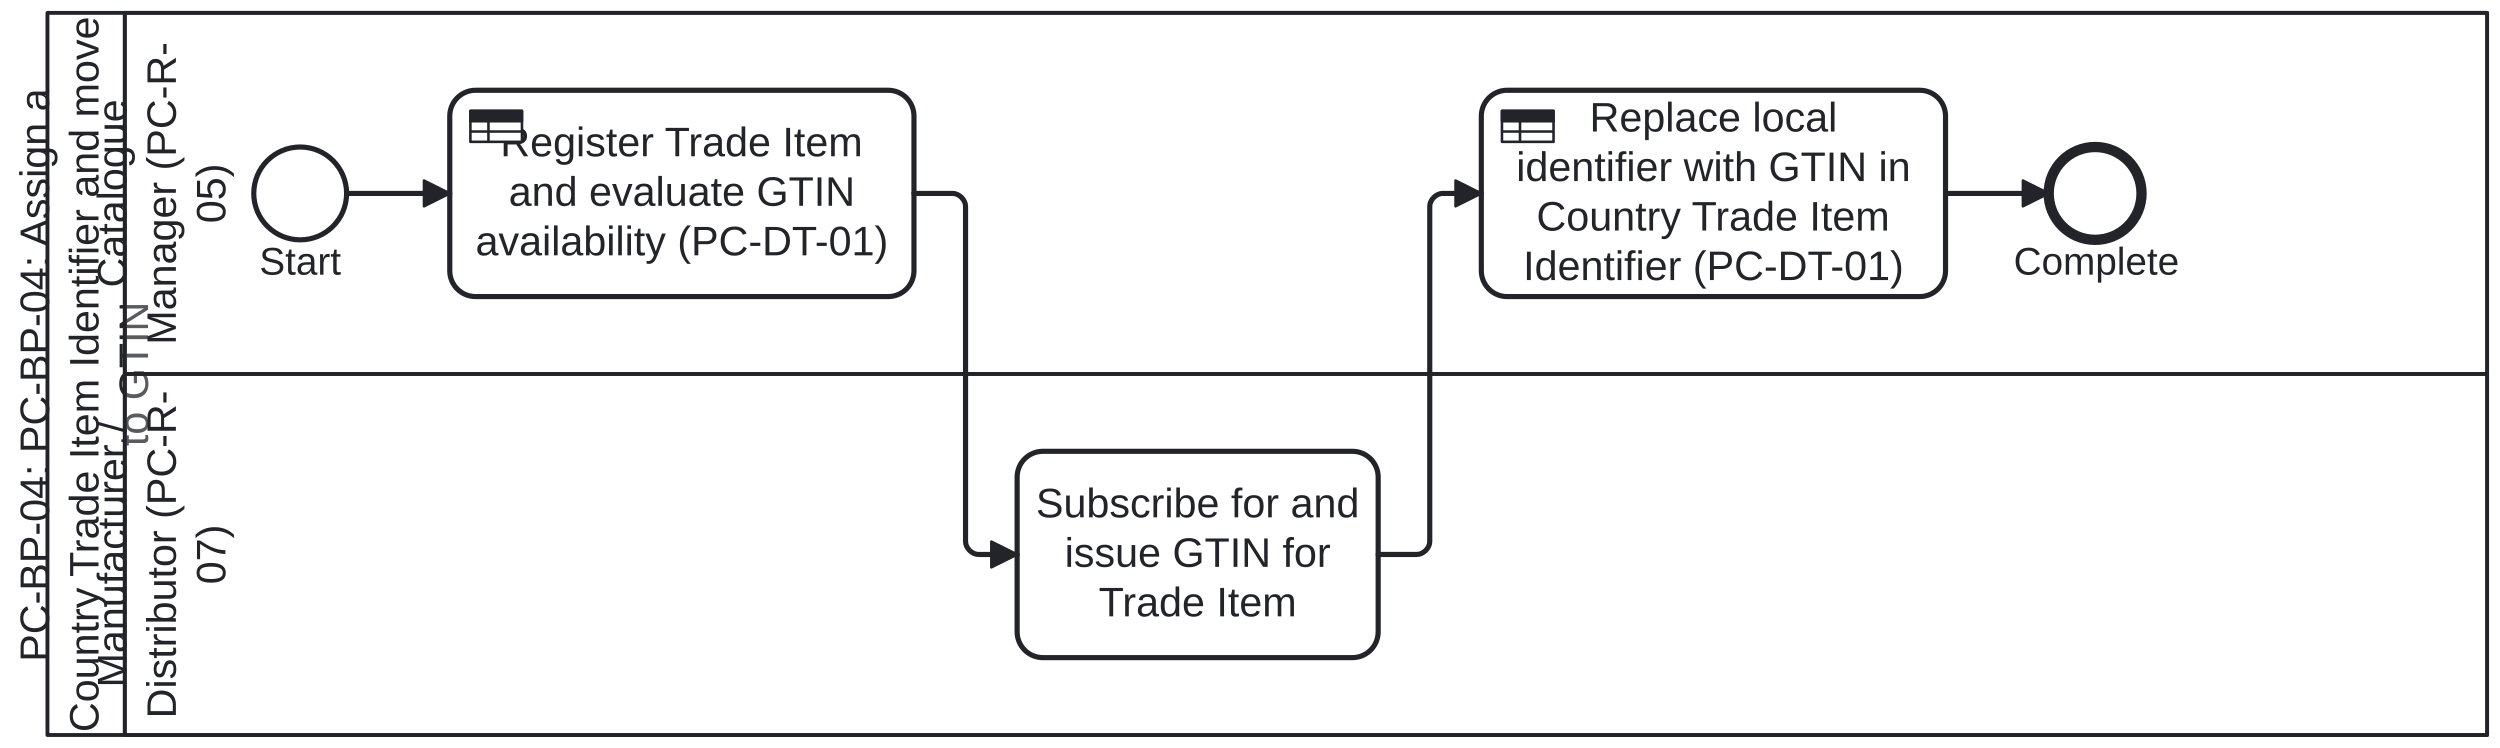
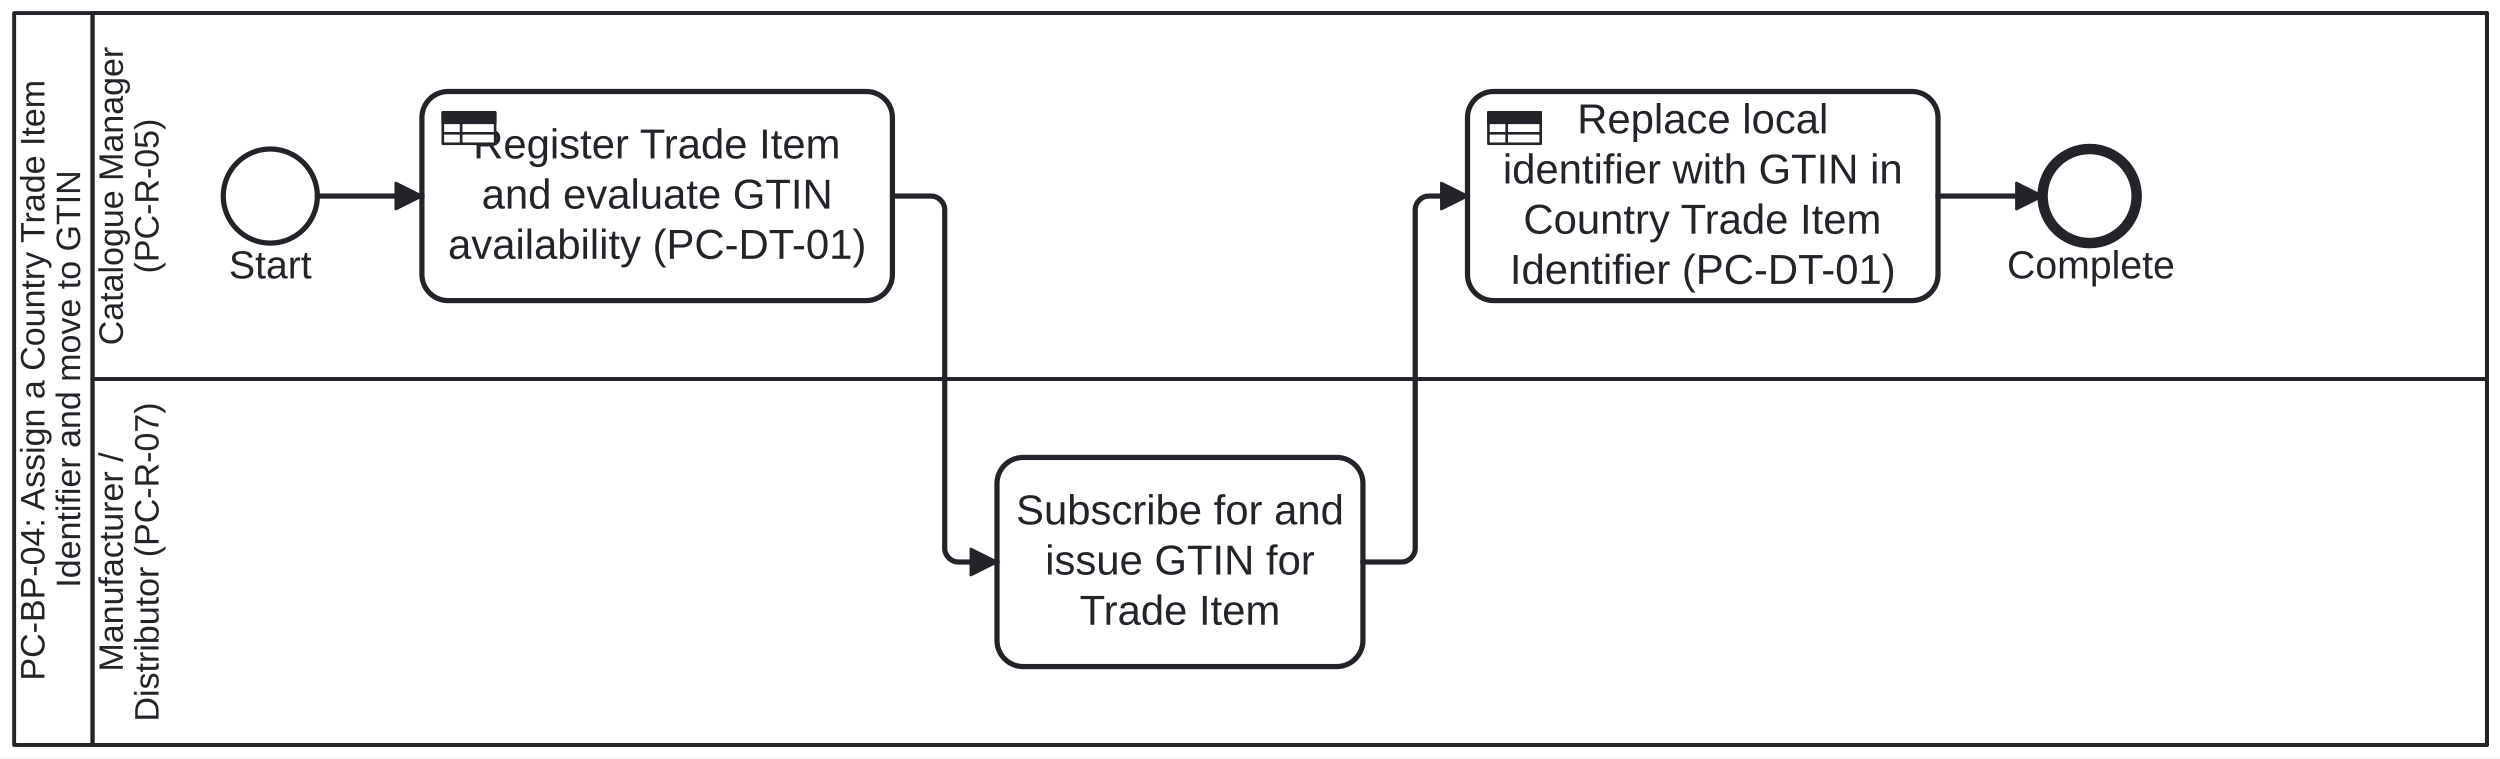
- <svg xmlns="http://www.w3.org/2000/svg" width="100%" style="max-width:100%;height:auto" viewBox="81.6 55 969.4 290" version="1.1">
-   <rect x="81.6" y="55" width="969.4" height="290" fill="#ffffff" />
+ <svg xmlns="http://www.w3.org/2000/svg" width="100%" style="max-width:100%;height:auto" viewBox="94.588 55 956.412 290" version="1.1">
+   <rect x="94.588" y="55" width="956.412" height="290" fill="#ffffff" />
  <g class="djs-group">
    <g class="djs-element djs-shape" data-element-id="Participant_PC_BP_04" style="display: block;" transform="matrix(1 0 0 1 100 60)">
      <g class="djs-visual">
        <rect x="0" y="0" width="946" height="280" rx="0" ry="0" style="stroke-linecap: round; stroke-linejoin: round; stroke: rgb(34, 36, 42); stroke-width: 1.5px; fill: white; fill-opacity: 0.95;" />
        <path style="fill: none; stroke-linecap: round; stroke-linejoin: round; stroke: rgb(34, 36, 42); stroke-width: 1.5px;" d="M30,0L30,280" />
-         <text lineHeight="1.2" class="djs-label" style="font-family: Arial, sans-serif; font-size: 16px; font-weight: normal; fill: rgb(34, 36, 42);" transform="matrix(-1.83697e-16 -1 1 -1.83697e-16 0 280)">
-           <tspan x="28.402" y="0.6">PC-BP-04: PC-BP-04: Assign a </tspan>
-           <tspan x="1.121" y="19.8">Country Trade Item Identifier and move</tspan>
-           <tspan x="111.996" y="39">to GTIN</tspan>
+         <text lineHeight="1.05" class="djs-label" transform="matrix(-1.83697e-16 -1 1 -1.83697e-16 0 280)" style="font-family: Arial, sans-serif; font-size: 13px; font-weight: normal; fill: rgb(34, 36, 42);">
+           <tspan x="24.641" y="11.588">PC-BP-04: Assign a Country Trade Item </tspan>
+           <tspan x="60.159" y="25.238">Identifier and move to GTIN</tspan>
        </text>
      </g>
      <rect class="djs-hit djs-hit-all" x="0" y="0" width="946" height="280" style="fill: none; stroke-opacity: 0; stroke: white; stroke-width: 15px;" />
    </g>
    <g class="djs-children">
      <g class="djs-group">
        <g class="djs-element djs-shape" data-element-id="Lane_2" style="display: block;" transform="matrix(1 0 0 1 130 200)">
          <g class="djs-visual">
            <rect x="0" y="0" width="916" height="140" rx="0" ry="0" style="stroke-linecap: round; stroke-linejoin: round; stroke: rgb(34, 36, 42); stroke-width: 1.5px; fill: white; fill-opacity: 0.25;" />
-             <text lineHeight="1.2" class="djs-label" style="font-family: Arial, sans-serif; font-size: 16px; font-weight: normal; fill: rgb(34, 36, 42);" transform="matrix(-1.83697e-16 -1 1 -1.83697e-16 0 140)">
-               <tspan x="18.422" y="0.6">Manufacturer / </tspan>
-               <tspan x="6.441" y="19.8">Distributor (PC-R-</tspan>
-               <tspan x="58.438" y="39">07)</tspan>
+             <text lineHeight="1.05" class="djs-label" transform="matrix(-1.83697e-16 -1 1 -1.83697e-16 0 140)" style="font-family: Arial, sans-serif; font-size: 13px; font-weight: normal; fill: rgb(34, 36, 42);">
+               <tspan x="28.093" y="11.588">Manufacturer / </tspan>
+               <tspan x="8.964" y="25.238">Distributor (PC-R-07)</tspan>
            </text>
          </g>
          <rect class="djs-hit djs-hit-all" x="0" y="0" width="916" height="140" style="fill: none; stroke-opacity: 0; stroke: white; stroke-width: 15px;" />
        </g>
      </g>
      <g class="djs-group">
        <g class="djs-element djs-shape" data-element-id="Lane_1" style="display: block;" transform="matrix(1 0 0 1 130 60)">
          <g class="djs-visual">
            <rect x="0" y="0" width="916" height="140" rx="0" ry="0" style="stroke-linecap: round; stroke-linejoin: round; stroke: rgb(34, 36, 42); stroke-width: 1.5px; fill: white; fill-opacity: 0.25;" />
-             <text lineHeight="1.2" class="djs-label" style="font-family: Arial, sans-serif; font-size: 16px; font-weight: normal; fill: rgb(34, 36, 42);" transform="matrix(-1.83697e-16 -1 1 -1.83697e-16 0 140)">
-               <tspan x="33.527" y="0.6">Catalogue </tspan>
-               <tspan x="11.32" y="19.8">Manager (PC-R-</tspan>
-               <tspan x="58.438" y="39">05)</tspan>
+             <text lineHeight="1.05" class="djs-label" transform="matrix(-1.83697e-16 -1 1 -1.83697e-16 0 140)" style="font-family: Arial, sans-serif; font-size: 13px; font-weight: normal; fill: rgb(34, 36, 42);">
+               <tspan x="12.906" y="11.588">Catalogue Manager </tspan>
+               <tspan x="40.388" y="25.238">(PC-R-05)</tspan>
            </text>
          </g>
          <rect class="djs-hit djs-hit-all" x="0" y="0" width="916" height="140" style="fill: none; stroke-opacity: 0; stroke: white; stroke-width: 15px;" />
        </g>
      </g>
      <g class="djs-group">
        <g class="djs-element djs-shape" data-element-id="StartEvent_1" style="display: block;" transform="matrix(1 0 0 1 180 112)">
          <g class="djs-visual">
            <circle cx="18" cy="18" r="18" style="stroke-linecap: round; stroke-linejoin: round; stroke: rgb(34, 36, 42); stroke-width: 2px; fill: white; fill-opacity: 0.95;" />
          </g>
          <rect class="djs-hit djs-hit-all" x="0" y="0" width="36" height="36" style="fill: none; stroke-opacity: 0; stroke: white; stroke-width: 15px;" />
        </g>
      </g>
      <g class="djs-group">
        <g class="djs-element djs-shape" data-element-id="StartEvent_1_label" style="display: block;" transform="matrix(1 0 0 1 182 148)">
          <g class="djs-visual">
            <text lineHeight="1.2" class="djs-label" style="font-family: Arial, sans-serif; font-size: 15px; font-weight: normal; fill: rgb(34, 36, 42);">
              <tspan x="0.161" y="13.5">Start</tspan>
            </text>
          </g>
          <rect class="djs-hit djs-hit-all" x="0" y="0" width="32" height="18" style="fill: none; stroke-opacity: 0; stroke: white; stroke-width: 15px;" />
        </g>
      </g>
      <g class="djs-group">
        <g class="djs-element djs-shape" data-element-id="Task_1" style="display: block;" transform="matrix(1 0 0 1 256 90)">
          <g class="djs-visual">
            <rect x="0" y="0" width="180" height="80" rx="10" ry="10" style="stroke-linecap: round; stroke-linejoin: round; stroke: rgb(34, 36, 42); stroke-width: 2px; fill: white; fill-opacity: 0.95;" />
            <text lineHeight="1.2" class="djs-label" style="font-family: Arial, sans-serif; font-size: 16px; font-weight: normal; fill: rgb(34, 36, 42);">
              <tspan x="19.605" y="25.6">Register Trade Item </tspan>
              <tspan x="22.852" y="44.8">and evaluate GTIN </tspan>
              <tspan x="9.98" y="64">availability (PC-DT-01)</tspan>
            </text>
            <path d="m 8,8 0,12 20,0 0,-12 zm 0,8 l 20,0 m -13,-4 l 0,8" style="fill: white; stroke-linecap: round; stroke-linejoin: round; stroke: rgb(34, 36, 42); stroke-width: 1px;" />
            <path d="m 8,8 0,4 20,0 0,-4 z" style="fill: rgb(34, 36, 42); stroke-linecap: round; stroke-linejoin: round; stroke: rgb(34, 36, 42); stroke-width: 1px;" />
          </g>
          <rect class="djs-hit djs-hit-all" x="0" y="0" width="180" height="80" style="fill: none; stroke-opacity: 0; stroke: white; stroke-width: 15px;" />
        </g>
      </g>
      <g class="djs-group">
        <g class="djs-element djs-shape" data-element-id="Task_2" style="display: block;" transform="matrix(1 0 0 1 476 230)">
          <g class="djs-visual">
            <rect x="0" y="0" width="140" height="80" rx="10" ry="10" style="stroke-linecap: round; stroke-linejoin: round; stroke: rgb(34, 36, 42); stroke-width: 2px; fill: white; fill-opacity: 0.95;" />
            <text lineHeight="1.2" class="djs-label" style="font-family: Arial, sans-serif; font-size: 16px; font-weight: normal; fill: rgb(34, 36, 42);">
              <tspan x="7.297" y="25.6">Subscribe for and</tspan>
              <tspan x="18.434" y="44.8">issue GTIN for </tspan>
              <tspan x="31.617" y="64">Trade Item</tspan>
            </text>
          </g>
          <rect class="djs-hit djs-hit-all" x="0" y="0" width="140" height="80" style="fill: none; stroke-opacity: 0; stroke: white; stroke-width: 15px;" />
        </g>
      </g>
      <g class="djs-group">
        <g class="djs-element djs-shape" data-element-id="Task_3" style="display: block;" transform="matrix(1 0 0 1 656 90)">
          <g class="djs-visual">
            <rect x="0" y="0" width="180" height="80" rx="10" ry="10" style="stroke-linecap: round; stroke-linejoin: round; stroke: rgb(34, 36, 42); stroke-width: 2px; fill: white; fill-opacity: 0.95;" />
            <text lineHeight="1.2" class="djs-label" style="font-family: Arial, sans-serif; font-size: 16px; font-weight: normal; fill: rgb(34, 36, 42);">
              <tspan x="41.973" y="16">Replace local </tspan>
              <tspan x="13.531" y="35.2">identifier with GTIN in</tspan>
              <tspan x="21.383" y="54.4">Country Trade Item </tspan>
              <tspan x="16.203" y="73.6">Identifier (PC-DT-01)</tspan>
            </text>
            <path d="m 8,8 0,12 20,0 0,-12 zm 0,8 l 20,0 m -13,-4 l 0,8" style="fill: white; stroke-linecap: round; stroke-linejoin: round; stroke: rgb(34, 36, 42); stroke-width: 1px;" />
            <path d="m 8,8 0,4 20,0 0,-4 z" style="fill: rgb(34, 36, 42); stroke-linecap: round; stroke-linejoin: round; stroke: rgb(34, 36, 42); stroke-width: 1px;" />
          </g>
          <rect class="djs-hit djs-hit-all" x="0" y="0" width="180" height="80" style="fill: none; stroke-opacity: 0; stroke: white; stroke-width: 15px;" />
        </g>
      </g>
      <g class="djs-group">
        <g class="djs-element djs-shape" data-element-id="EndEvent_1" style="display: block;" transform="matrix(1 0 0 1 876 112)">
          <g class="djs-visual">
            <circle cx="18" cy="18" r="18" style="stroke-linecap: round; stroke-linejoin: round; stroke: rgb(34, 36, 42); stroke-width: 4px; fill: white; fill-opacity: 0.95;" />
          </g>
          <rect class="djs-hit djs-hit-all" x="0" y="0" width="36" height="36" style="fill: none; stroke-opacity: 0; stroke: white; stroke-width: 15px;" />
        </g>
      </g>
      <g class="djs-group">
        <g class="djs-element djs-shape" data-element-id="EndEvent_1_label" style="display: block;" transform="matrix(1 0 0 1 862 148)">
          <g class="djs-visual">
            <text lineHeight="1.2" class="djs-label" style="font-family: Arial, sans-serif; font-size: 15px; font-weight: normal; fill: rgb(34, 36, 42);">
              <tspan x="0.402" y="13.5">Complete</tspan>
            </text>
          </g>
          <rect class="djs-hit djs-hit-all" x="0" y="0" width="65" height="18" style="fill: none; stroke-opacity: 0; stroke: white; stroke-width: 15px;" />
        </g>
      </g>
      <g class="djs-group">
        <g class="djs-element djs-connection" data-element-id="Flow_0" style="display: block;">
          <g class="djs-visual">
            <defs>
              <marker id="bpmn-marker-1" viewBox="0 0 20 20" refX="11" refY="10" markerWidth="10" markerHeight="10" orient="auto">
                <path d="M 1 5 L 11 10 L 1 15 Z" style="stroke-linecap: round; stroke-linejoin: round; stroke: rgb(34, 36, 42); stroke-width: 1px; fill: rgb(34, 36, 42);" />
              </marker>
            </defs>
            <path data-corner-radius="5" style="fill: none; stroke-linecap: round; stroke-linejoin: round; stroke: rgb(34, 36, 42); stroke-width: 2px; marker-end: url('#bpmn-marker-1');" d="M216,130L256,130" />
          </g>
          <path d="M216,130L256,130" class="djs-hit djs-hit-stroke" style="fill: none; stroke-opacity: 0; stroke: white; stroke-width: 15px;" />
        </g>
      </g>
      <g class="djs-group">
        <g class="djs-element djs-connection" data-element-id="Flow_1" style="display: block;">
          <g class="djs-visual">
            <defs>
              <marker id="bpmn-marker-2" viewBox="0 0 20 20" refX="11" refY="10" markerWidth="10" markerHeight="10" orient="auto">
                <path d="M 1 5 L 11 10 L 1 15 Z" style="stroke-linecap: round; stroke-linejoin: round; stroke: rgb(34, 36, 42); stroke-width: 1px; fill: rgb(34, 36, 42);" />
              </marker>
            </defs>
            <path data-corner-radius="5" style="fill: none; stroke-linecap: round; stroke-linejoin: round; stroke: rgb(34, 36, 42); stroke-width: 2px; marker-end: url('#bpmn-marker-2');" d="M436,130L451,130C453.5,130,456,132.5,456,135L456,265C456,267.5,458.5,270,461,270L476,270" />
          </g>
          <path d="M436,130L456,130L456,270L476,270" class="djs-hit djs-hit-stroke" style="fill: none; stroke-opacity: 0; stroke: white; stroke-width: 15px;" />
        </g>
      </g>
      <g class="djs-group">
        <g class="djs-element djs-connection" data-element-id="Flow_2" style="display: block;">
          <g class="djs-visual">
            <defs>
              <marker id="bpmn-marker-3" viewBox="0 0 20 20" refX="11" refY="10" markerWidth="10" markerHeight="10" orient="auto">
                <path d="M 1 5 L 11 10 L 1 15 Z" style="stroke-linecap: round; stroke-linejoin: round; stroke: rgb(34, 36, 42); stroke-width: 1px; fill: rgb(34, 36, 42);" />
              </marker>
            </defs>
            <path data-corner-radius="5" style="fill: none; stroke-linecap: round; stroke-linejoin: round; stroke: rgb(34, 36, 42); stroke-width: 2px; marker-end: url('#bpmn-marker-3');" d="M616,270L631,270C633.5,270,636,267.5,636,265L636,135C636,132.5,638.5,130,641,130L656,130" />
          </g>
          <path d="M616,270L636,270L636,130L656,130" class="djs-hit djs-hit-stroke" style="fill: none; stroke-opacity: 0; stroke: white; stroke-width: 15px;" />
        </g>
      </g>
      <g class="djs-group">
        <g class="djs-element djs-connection" data-element-id="Flow_3" style="display: block;">
          <g class="djs-visual">
            <defs>
              <marker id="bpmn-marker-4" viewBox="0 0 20 20" refX="11" refY="10" markerWidth="10" markerHeight="10" orient="auto">
                <path d="M 1 5 L 11 10 L 1 15 Z" style="stroke-linecap: round; stroke-linejoin: round; stroke: rgb(34, 36, 42); stroke-width: 1px; fill: rgb(34, 36, 42);" />
              </marker>
            </defs>
            <path data-corner-radius="5" style="fill: none; stroke-linecap: round; stroke-linejoin: round; stroke: rgb(34, 36, 42); stroke-width: 2px; marker-end: url('#bpmn-marker-4');" d="M836,130L876,130" />
          </g>
          <path d="M836,130L876,130" class="djs-hit djs-hit-stroke" style="fill: none; stroke-opacity: 0; stroke: white; stroke-width: 15px;" />
        </g>
      </g>
    </g>
  </g>
</svg>
